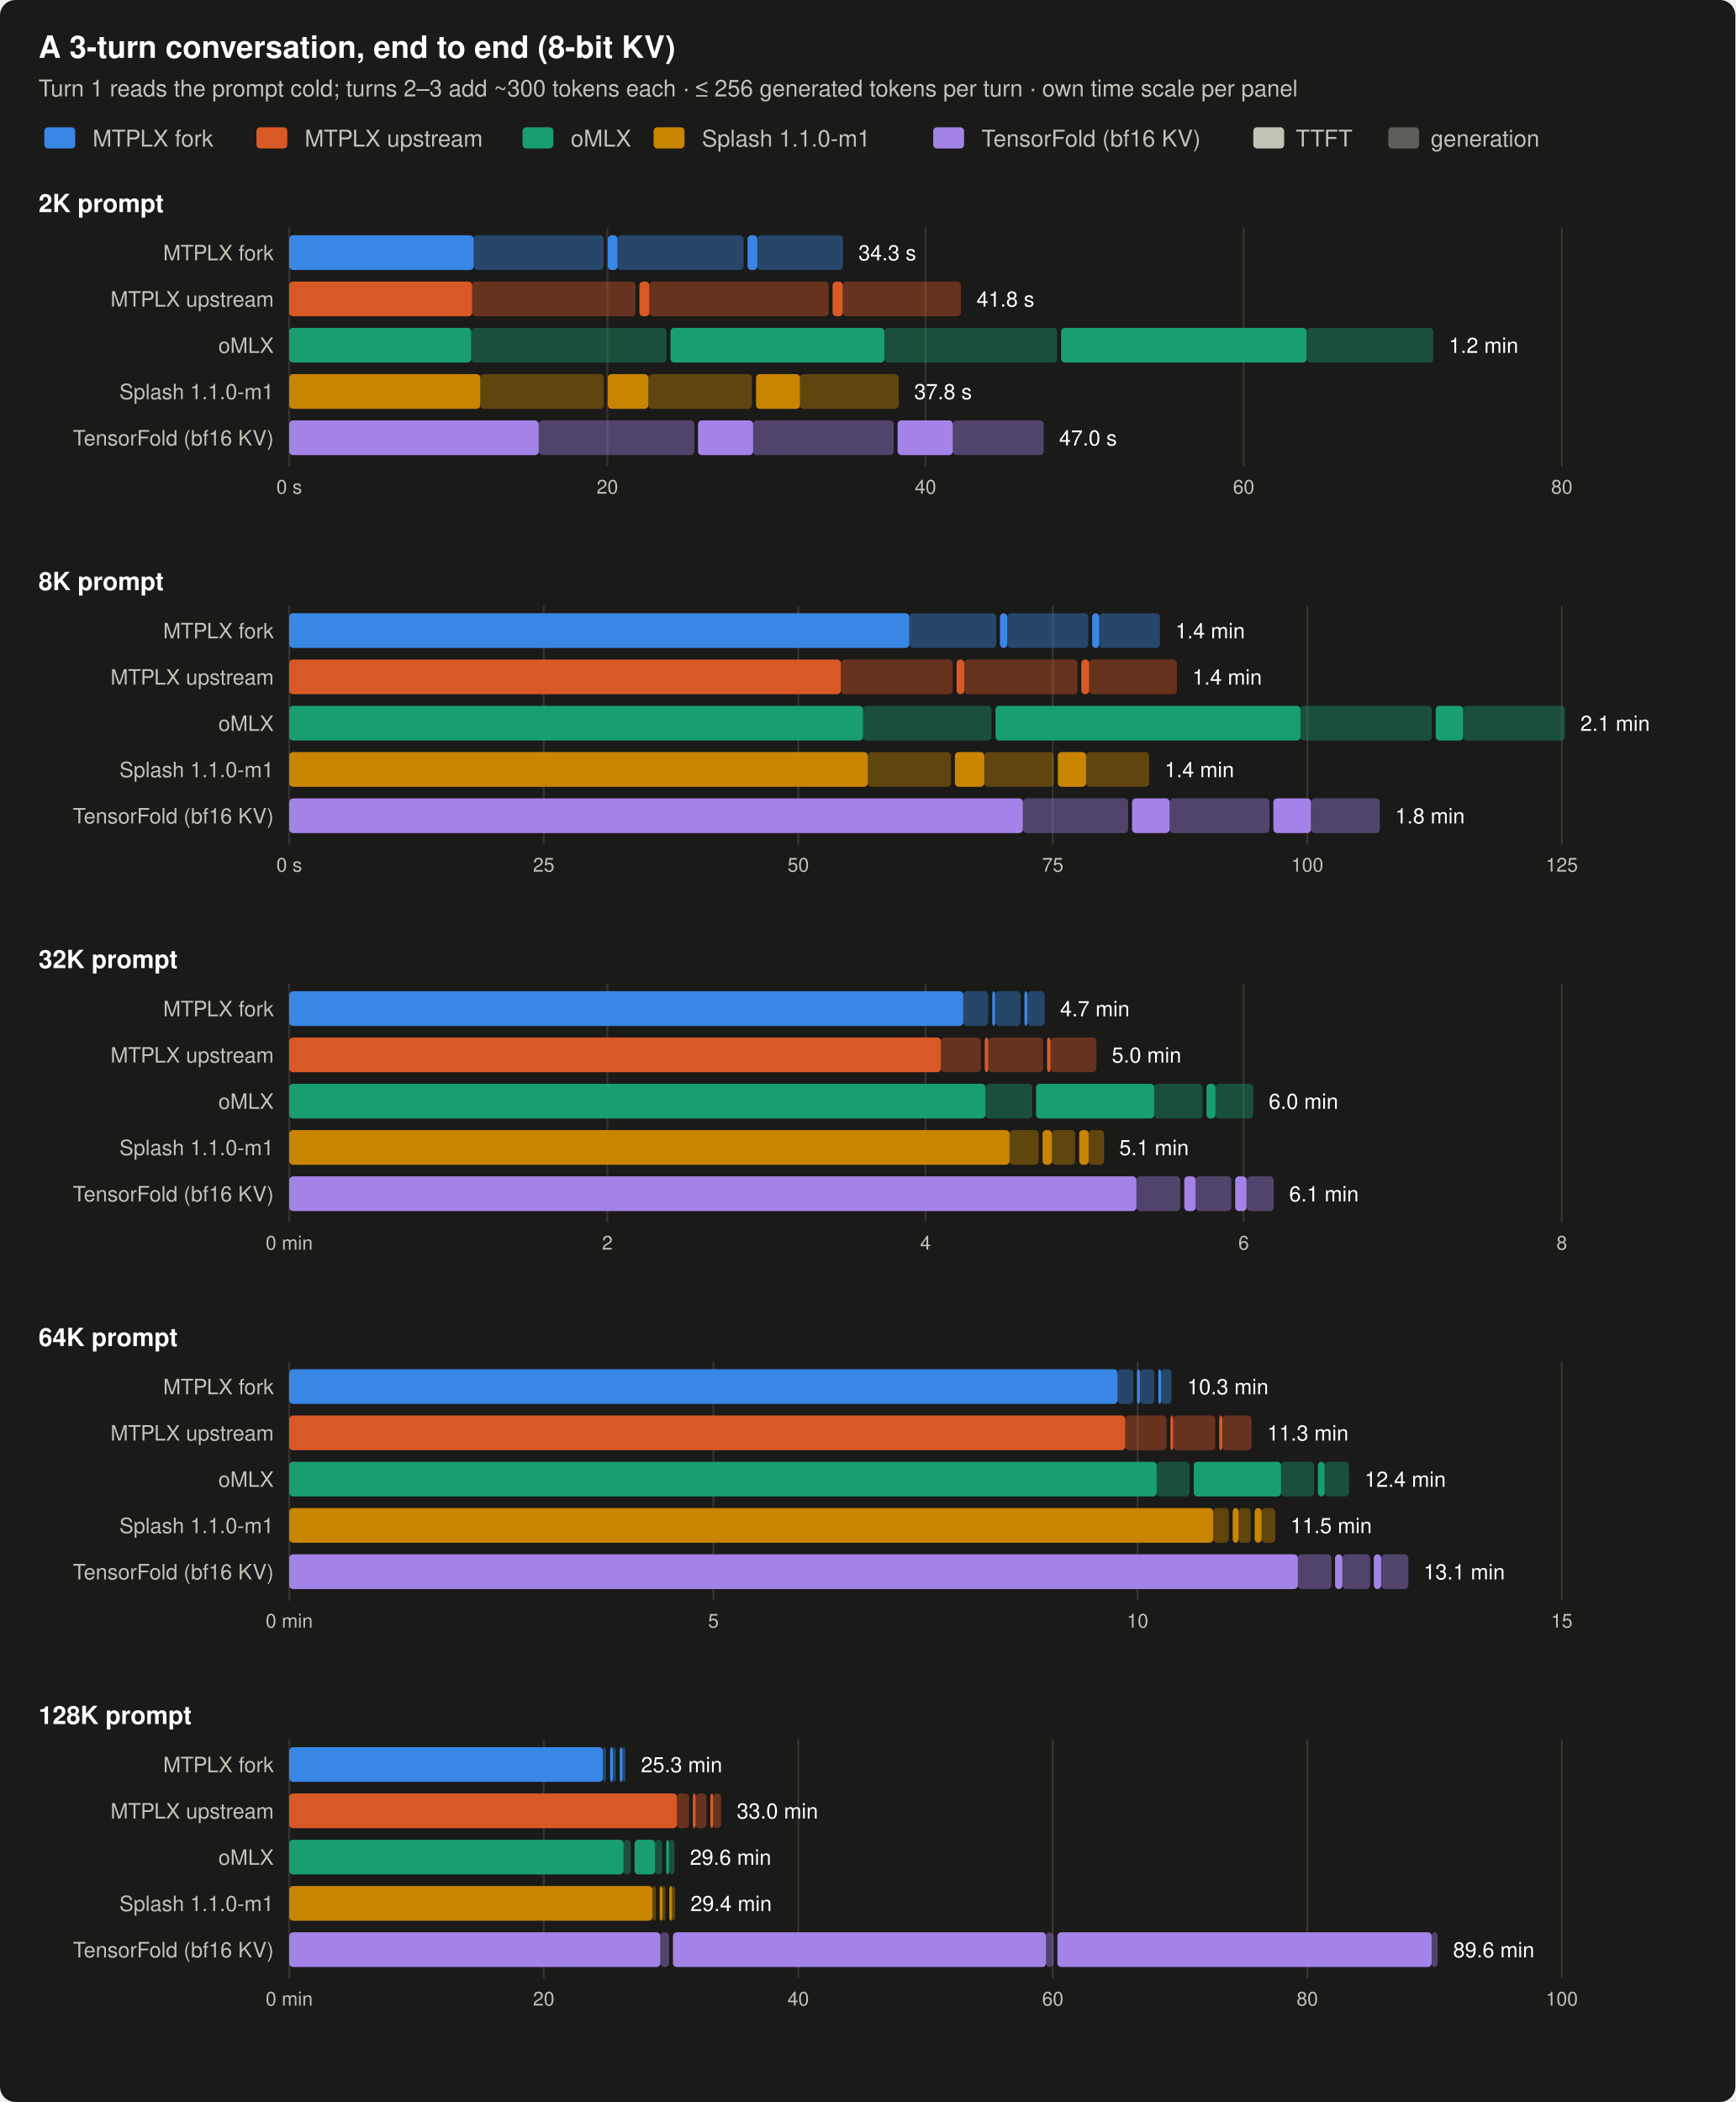
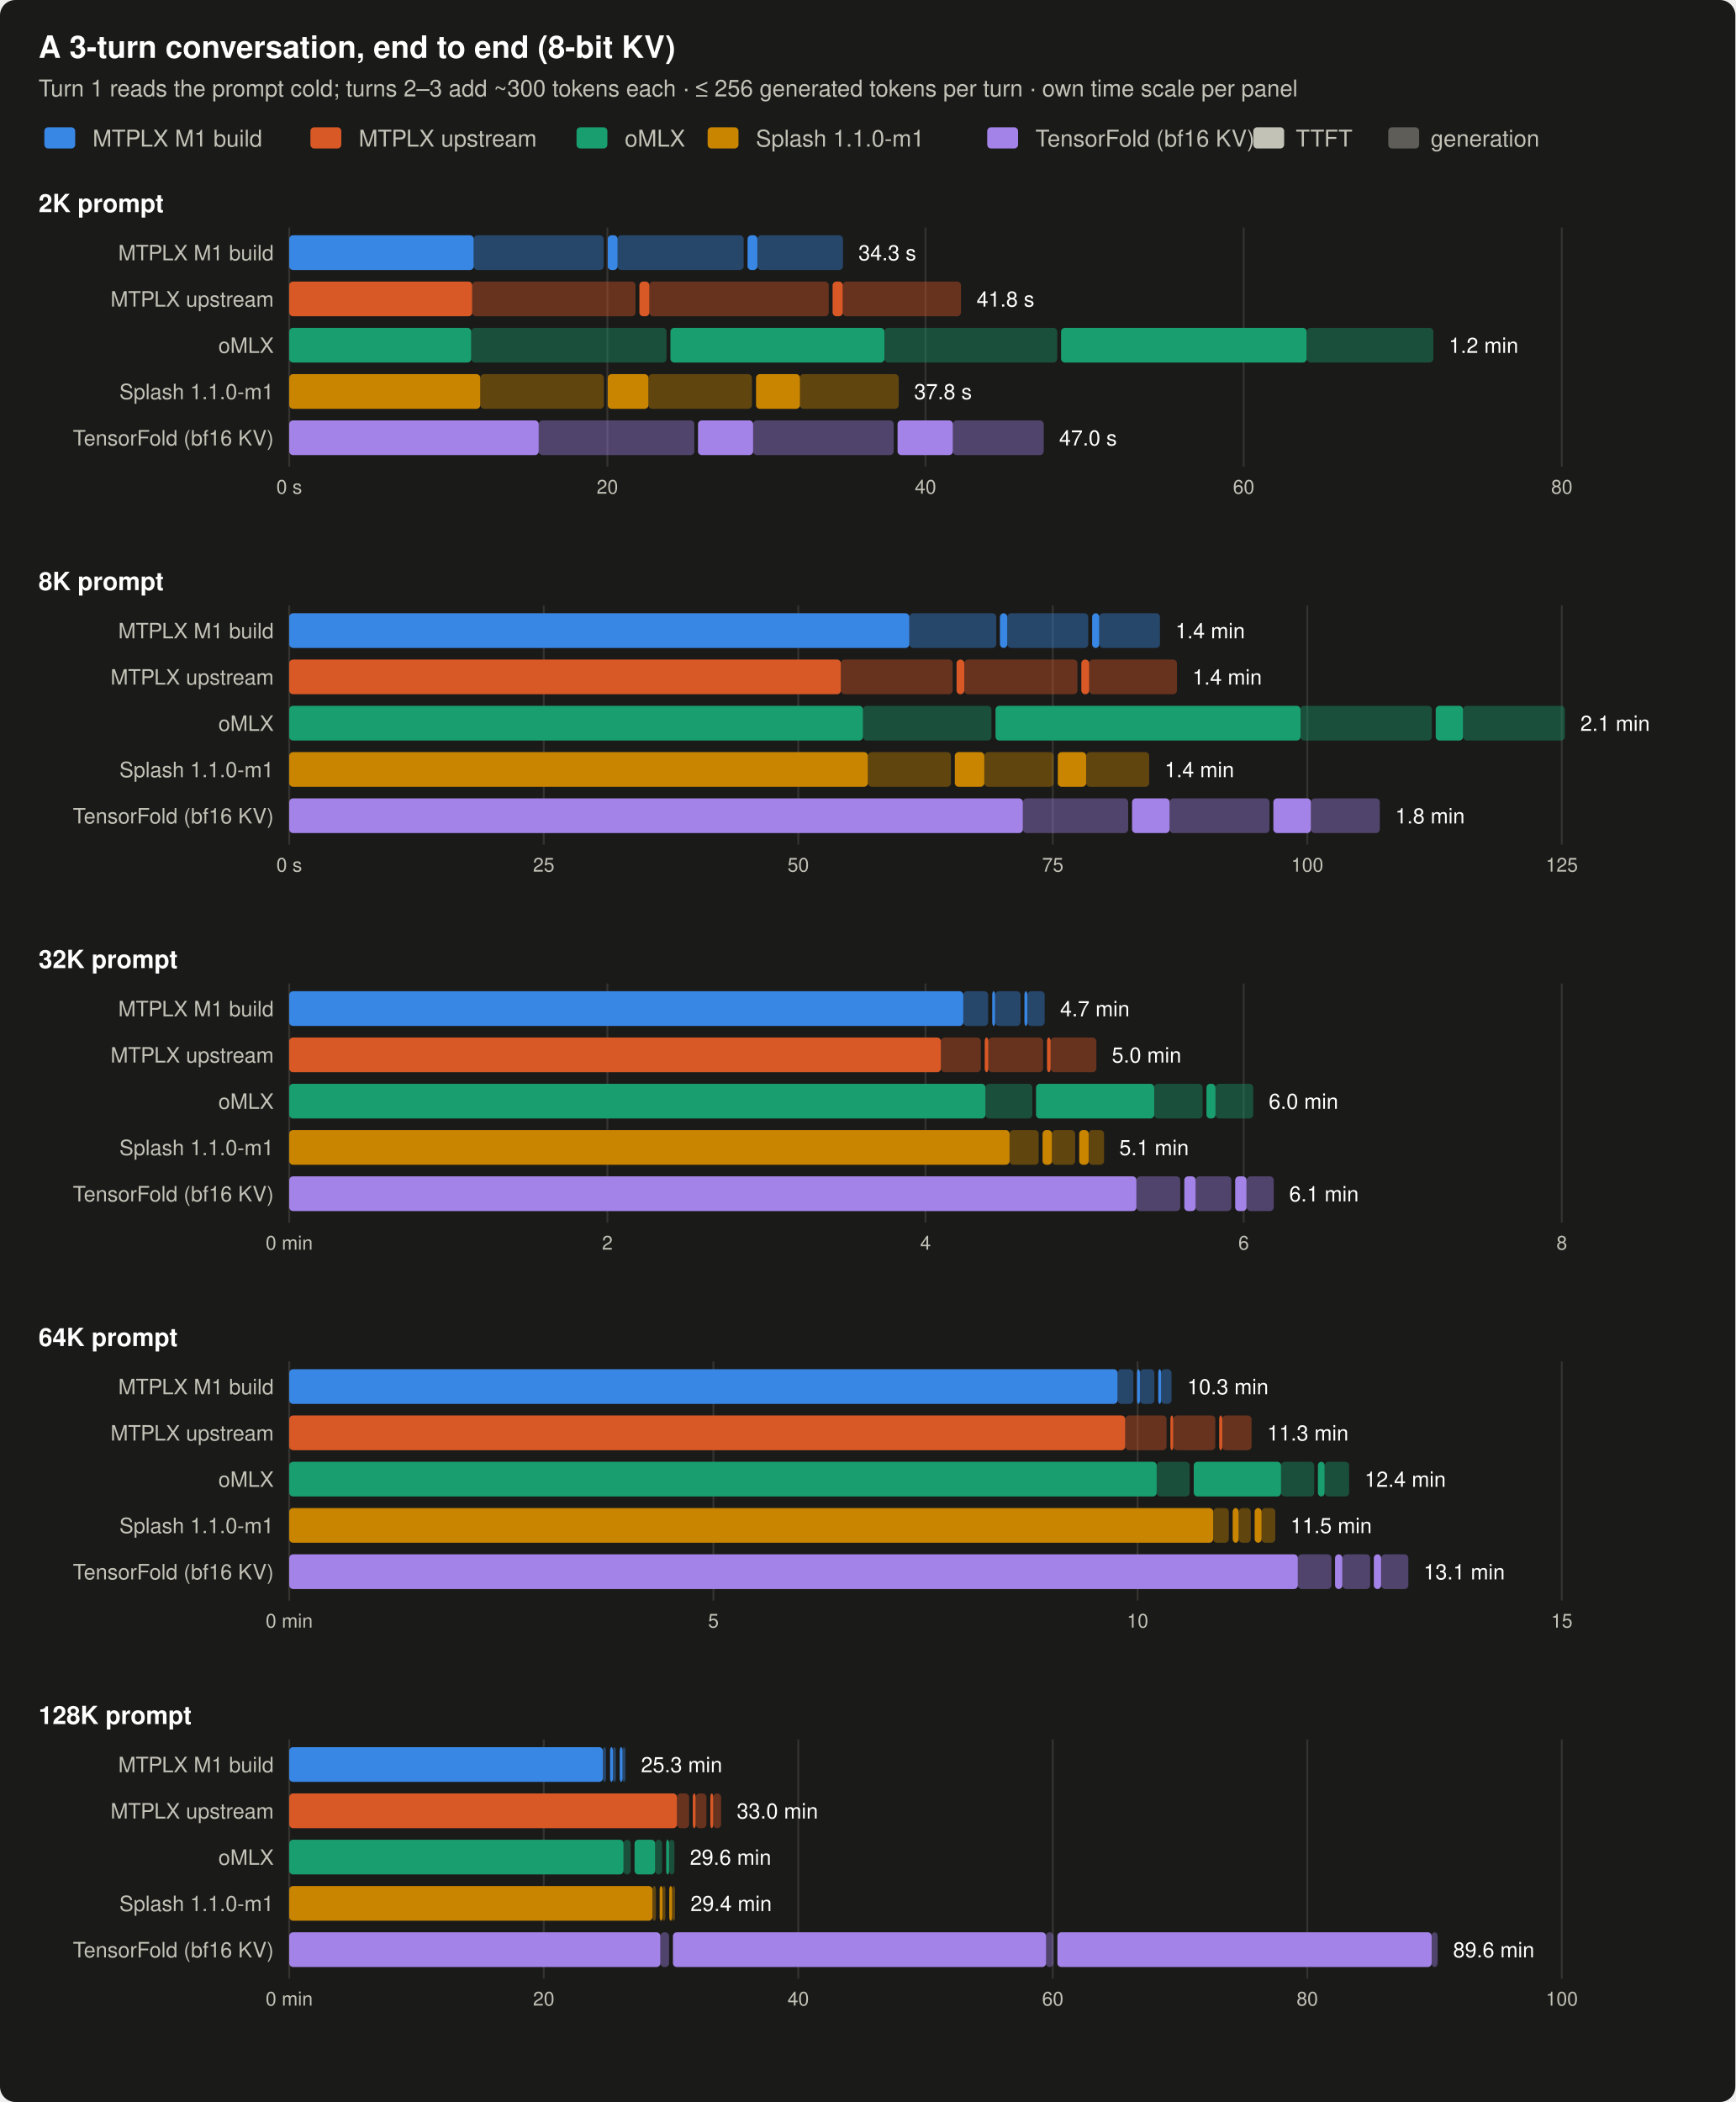
<svg xmlns="http://www.w3.org/2000/svg" viewBox="0 0 900 1090" width="900" height="1090" role="img" aria-label="A 3-turn conversation, end to end (8-bit KV)" font-family="-apple-system,BlinkMacSystemFont,Segoe UI,Helvetica,Arial,sans-serif">
  <rect width="900" height="1090" rx="8" fill="#1a1a19" />
  <text x="20" y="30" fill="#ffffff" font-size="16" font-weight="600">A 3-turn conversation, end to end (8-bit KV)</text>
  <text x="20" y="50" fill="#c3c2b7" font-size="12">Turn 1 reads the prompt cold; turns 2–3 add ~300 tokens each · ≤ 256 generated tokens per turn · own time scale per panel</text>
  <rect x="23" y="66" width="16" height="11" rx="2" fill="#3987e5" />
-   <text x="48" y="76" fill="#c3c2b7" font-size="12">MTPLX fork</text>
-   <rect x="133" y="66" width="16" height="11" rx="2" fill="#d95926" />
-   <text x="158" y="76" fill="#c3c2b7" font-size="12">MTPLX upstream</text>
-   <rect x="271" y="66" width="16" height="11" rx="2" fill="#199e70" />
-   <text x="296" y="76" fill="#c3c2b7" font-size="12">oMLX</text>
-   <rect x="339" y="66" width="16" height="11" rx="2" fill="#c98500" />
-   <text x="364" y="76" fill="#c3c2b7" font-size="12">Splash 1.1.0-m1</text>
-   <rect x="484" y="66" width="16" height="11" rx="2" fill="#a483e8" />
-   <text x="509" y="76" fill="#c3c2b7" font-size="12">TensorFold (bf16 KV)</text>
+   <text x="48" y="76" fill="#c3c2b7" font-size="12">MTPLX M1 build</text>
+   <rect x="161" y="66" width="16" height="11" rx="2" fill="#d95926" />
+   <text x="186" y="76" fill="#c3c2b7" font-size="12">MTPLX upstream</text>
+   <rect x="299" y="66" width="16" height="11" rx="2" fill="#199e70" />
+   <text x="324" y="76" fill="#c3c2b7" font-size="12">oMLX</text>
+   <rect x="367" y="66" width="16" height="11" rx="2" fill="#c98500" />
+   <text x="392" y="76" fill="#c3c2b7" font-size="12">Splash 1.1.0-m1</text>
+   <rect x="512" y="66" width="16" height="11" rx="2" fill="#a483e8" />
+   <text x="537" y="76" fill="#c3c2b7" font-size="12">TensorFold (bf16 KV)</text>
  <rect x="650" y="66" width="16" height="11" rx="2" fill="#c3c2b7" />
  <text x="672" y="76" fill="#c3c2b7" font-size="12">TTFT</text>
  <rect x="720" y="66" width="16" height="11" rx="2" fill="#c3c2b7" fill-opacity="0.4" />
  <text x="742" y="76" fill="#c3c2b7" font-size="12">generation</text>
  <text x="20" y="110" fill="#ffffff" font-size="13" font-weight="600">2K prompt</text>
  <line x1="150.0" x2="150.0" y1="118" y2="242" stroke="#34332f" />
  <text x="150.0" y="256" fill="#c3c2b7" font-size="10" text-anchor="middle">0 s</text>
  <line x1="315.0" x2="315.0" y1="118" y2="242" stroke="#34332f" />
  <text x="315.0" y="256" fill="#c3c2b7" font-size="10" text-anchor="middle">20 </text>
  <line x1="480.0" x2="480.0" y1="118" y2="242" stroke="#34332f" />
  <text x="480.0" y="256" fill="#c3c2b7" font-size="10" text-anchor="middle">40 </text>
  <line x1="645.0" x2="645.0" y1="118" y2="242" stroke="#34332f" />
  <text x="645.0" y="256" fill="#c3c2b7" font-size="10" text-anchor="middle">60 </text>
  <line x1="810.0" x2="810.0" y1="118" y2="242" stroke="#34332f" />
  <text x="810.0" y="256" fill="#c3c2b7" font-size="10" text-anchor="middle">80 </text>
-   <text x="142" y="135" fill="#c3c2b7" font-size="11" text-anchor="end">MTPLX fork</text>
+   <text x="142" y="135" fill="#c3c2b7" font-size="11" text-anchor="end">MTPLX M1 build</text>
  <rect x="150.0" y="122" width="95.7" height="18" rx="2" fill="#3987e5" />
  <rect x="245.7" y="122" width="67.4" height="18" rx="2" fill="#3987e5" fill-opacity="0.4" />
  <rect x="315.2" y="122" width="5.1" height="18" rx="2" fill="#3987e5" />
  <rect x="320.2" y="122" width="65.5" height="18" rx="2" fill="#3987e5" fill-opacity="0.4" />
  <rect x="387.7" y="122" width="5.1" height="18" rx="2" fill="#3987e5" />
  <rect x="392.8" y="122" width="44.4" height="18" rx="2" fill="#3987e5" fill-opacity="0.4" />
  <text x="445.2" y="135" fill="#ffffff" font-size="11">34.3 s</text>
  <text x="142" y="159" fill="#c3c2b7" font-size="11" text-anchor="end">MTPLX upstream</text>
  <rect x="150.0" y="146" width="94.9" height="18" rx="2" fill="#d95926" />
  <rect x="244.9" y="146" width="84.7" height="18" rx="2" fill="#d95926" fill-opacity="0.4" />
  <rect x="331.6" y="146" width="5.2" height="18" rx="2" fill="#d95926" />
  <rect x="336.8" y="146" width="93.0" height="18" rx="2" fill="#d95926" fill-opacity="0.4" />
  <rect x="431.8" y="146" width="5.3" height="18" rx="2" fill="#d95926" />
  <rect x="437.1" y="146" width="61.3" height="18" rx="2" fill="#d95926" fill-opacity="0.4" />
  <text x="506.5" y="159" fill="#ffffff" font-size="11">41.8 s</text>
  <text x="142" y="183" fill="#c3c2b7" font-size="11" text-anchor="end">oMLX</text>
  <rect x="150.0" y="170" width="94.4" height="18" rx="2" fill="#199e70" />
  <rect x="244.4" y="170" width="101.3" height="18" rx="2" fill="#199e70" fill-opacity="0.4" />
  <rect x="347.7" y="170" width="111.0" height="18" rx="2" fill="#199e70" />
  <rect x="458.7" y="170" width="89.6" height="18" rx="2" fill="#199e70" fill-opacity="0.4" />
  <rect x="550.3" y="170" width="127.4" height="18" rx="2" fill="#199e70" />
  <rect x="677.8" y="170" width="65.6" height="18" rx="2" fill="#199e70" fill-opacity="0.4" />
  <text x="751.4" y="183" fill="#ffffff" font-size="11">1.2 min</text>
  <text x="142" y="207" fill="#c3c2b7" font-size="11" text-anchor="end">Splash 1.1.0-m1</text>
  <rect x="150.0" y="194" width="99.1" height="18" rx="2" fill="#c98500" />
  <rect x="249.1" y="194" width="64.1" height="18" rx="2" fill="#c98500" fill-opacity="0.4" />
  <rect x="315.2" y="194" width="21.1" height="18" rx="2" fill="#c98500" />
  <rect x="336.3" y="194" width="53.7" height="18" rx="2" fill="#c98500" fill-opacity="0.4" />
  <rect x="392.1" y="194" width="22.8" height="18" rx="2" fill="#c98500" />
  <rect x="414.8" y="194" width="51.3" height="18" rx="2" fill="#c98500" fill-opacity="0.4" />
  <text x="474.1" y="207" fill="#ffffff" font-size="11">37.8 s</text>
  <text x="142" y="231" fill="#c3c2b7" font-size="11" text-anchor="end">TensorFold (bf16 KV)</text>
  <rect x="150.0" y="218" width="129.4" height="18" rx="2" fill="#a483e8" />
  <rect x="279.4" y="218" width="80.7" height="18" rx="2" fill="#a483e8" fill-opacity="0.4" />
  <rect x="362.0" y="218" width="28.6" height="18" rx="2" fill="#a483e8" />
  <rect x="390.6" y="218" width="72.9" height="18" rx="2" fill="#a483e8" fill-opacity="0.4" />
  <rect x="465.5" y="218" width="28.7" height="18" rx="2" fill="#a483e8" />
  <rect x="494.2" y="218" width="47.1" height="18" rx="2" fill="#a483e8" fill-opacity="0.4" />
  <text x="549.3" y="231" fill="#ffffff" font-size="11">47.0 s</text>
  <text x="20" y="306" fill="#ffffff" font-size="13" font-weight="600">8K prompt</text>
  <line x1="150.0" x2="150.0" y1="314" y2="438" stroke="#34332f" />
  <text x="150.0" y="452" fill="#c3c2b7" font-size="10" text-anchor="middle">0 s</text>
  <line x1="282.0" x2="282.0" y1="314" y2="438" stroke="#34332f" />
  <text x="282.0" y="452" fill="#c3c2b7" font-size="10" text-anchor="middle">25 </text>
  <line x1="414.0" x2="414.0" y1="314" y2="438" stroke="#34332f" />
  <text x="414.0" y="452" fill="#c3c2b7" font-size="10" text-anchor="middle">50 </text>
  <line x1="546.0" x2="546.0" y1="314" y2="438" stroke="#34332f" />
  <text x="546.0" y="452" fill="#c3c2b7" font-size="10" text-anchor="middle">75 </text>
  <line x1="678.0" x2="678.0" y1="314" y2="438" stroke="#34332f" />
  <text x="678.0" y="452" fill="#c3c2b7" font-size="10" text-anchor="middle">100 </text>
  <line x1="810.0" x2="810.0" y1="314" y2="438" stroke="#34332f" />
  <text x="810.0" y="452" fill="#c3c2b7" font-size="10" text-anchor="middle">125 </text>
-   <text x="142" y="331" fill="#c3c2b7" font-size="11" text-anchor="end">MTPLX fork</text>
+   <text x="142" y="331" fill="#c3c2b7" font-size="11" text-anchor="end">MTPLX M1 build</text>
  <rect x="150.0" y="318" width="321.6" height="18" rx="2" fill="#3987e5" />
  <rect x="471.6" y="318" width="45.1" height="18" rx="2" fill="#3987e5" fill-opacity="0.4" />
  <rect x="518.6" y="318" width="3.8" height="18" rx="2" fill="#3987e5" />
  <rect x="522.4" y="318" width="42.0" height="18" rx="2" fill="#3987e5" fill-opacity="0.4" />
  <rect x="566.4" y="318" width="3.7" height="18" rx="2" fill="#3987e5" />
  <rect x="570.1" y="318" width="31.5" height="18" rx="2" fill="#3987e5" fill-opacity="0.4" />
  <text x="609.6" y="331" fill="#ffffff" font-size="11">1.4 min</text>
  <text x="142" y="355" fill="#c3c2b7" font-size="11" text-anchor="end">MTPLX upstream</text>
  <rect x="150.0" y="342" width="286.1" height="18" rx="2" fill="#d95926" />
  <rect x="436.1" y="342" width="58.0" height="18" rx="2" fill="#d95926" fill-opacity="0.4" />
  <rect x="496.1" y="342" width="4.0" height="18" rx="2" fill="#d95926" />
  <rect x="500.1" y="342" width="58.7" height="18" rx="2" fill="#d95926" fill-opacity="0.4" />
  <rect x="560.8" y="342" width="4.1" height="18" rx="2" fill="#d95926" />
  <rect x="564.9" y="342" width="45.5" height="18" rx="2" fill="#d95926" fill-opacity="0.4" />
  <text x="618.4" y="355" fill="#ffffff" font-size="11">1.4 min</text>
  <text x="142" y="379" fill="#c3c2b7" font-size="11" text-anchor="end">oMLX</text>
  <rect x="150.0" y="366" width="297.6" height="18" rx="2" fill="#199e70" />
  <rect x="447.6" y="366" width="66.6" height="18" rx="2" fill="#199e70" fill-opacity="0.4" />
  <rect x="516.3" y="366" width="158.2" height="18" rx="2" fill="#199e70" />
  <rect x="674.4" y="366" width="68.2" height="18" rx="2" fill="#199e70" fill-opacity="0.4" />
  <rect x="744.6" y="366" width="14.2" height="18" rx="2" fill="#199e70" />
  <rect x="758.8" y="366" width="52.8" height="18" rx="2" fill="#199e70" fill-opacity="0.4" />
  <text x="819.6" y="379" fill="#ffffff" font-size="11">2.1 min</text>
  <text x="142" y="403" fill="#c3c2b7" font-size="11" text-anchor="end">Splash 1.1.0-m1</text>
  <rect x="150.0" y="390" width="300.1" height="18" rx="2" fill="#c98500" />
  <rect x="450.1" y="390" width="43.1" height="18" rx="2" fill="#c98500" fill-opacity="0.4" />
  <rect x="495.2" y="390" width="15.3" height="18" rx="2" fill="#c98500" />
  <rect x="510.5" y="390" width="36.0" height="18" rx="2" fill="#c98500" fill-opacity="0.4" />
  <rect x="548.6" y="390" width="14.7" height="18" rx="2" fill="#c98500" />
  <rect x="563.3" y="390" width="32.7" height="18" rx="2" fill="#c98500" fill-opacity="0.4" />
  <text x="604.0" y="403" fill="#ffffff" font-size="11">1.4 min</text>
  <text x="142" y="427" fill="#c3c2b7" font-size="11" text-anchor="end">TensorFold (bf16 KV)</text>
  <rect x="150.0" y="414" width="380.5" height="18" rx="2" fill="#a483e8" />
  <rect x="530.5" y="414" width="54.6" height="18" rx="2" fill="#a483e8" fill-opacity="0.4" />
  <rect x="587.1" y="414" width="19.5" height="18" rx="2" fill="#a483e8" />
  <rect x="606.6" y="414" width="51.8" height="18" rx="2" fill="#a483e8" fill-opacity="0.4" />
  <rect x="660.4" y="414" width="19.5" height="18" rx="2" fill="#a483e8" />
  <rect x="679.9" y="414" width="35.7" height="18" rx="2" fill="#a483e8" fill-opacity="0.4" />
  <text x="723.6" y="427" fill="#ffffff" font-size="11">1.8 min</text>
  <text x="20" y="502" fill="#ffffff" font-size="13" font-weight="600">32K prompt</text>
  <line x1="150.0" x2="150.0" y1="510" y2="634" stroke="#34332f" />
  <text x="150.0" y="648" fill="#c3c2b7" font-size="10" text-anchor="middle">0 min</text>
  <line x1="315.0" x2="315.0" y1="510" y2="634" stroke="#34332f" />
  <text x="315.0" y="648" fill="#c3c2b7" font-size="10" text-anchor="middle">2 </text>
  <line x1="480.0" x2="480.0" y1="510" y2="634" stroke="#34332f" />
  <text x="480.0" y="648" fill="#c3c2b7" font-size="10" text-anchor="middle">4 </text>
  <line x1="645.0" x2="645.0" y1="510" y2="634" stroke="#34332f" />
  <text x="645.0" y="648" fill="#c3c2b7" font-size="10" text-anchor="middle">6 </text>
  <line x1="810.0" x2="810.0" y1="510" y2="634" stroke="#34332f" />
  <text x="810.0" y="648" fill="#c3c2b7" font-size="10" text-anchor="middle">8 </text>
-   <text x="142" y="527" fill="#c3c2b7" font-size="11" text-anchor="end">MTPLX fork</text>
+   <text x="142" y="527" fill="#c3c2b7" font-size="11" text-anchor="end">MTPLX M1 build</text>
  <rect x="150.0" y="514" width="349.6" height="18" rx="2" fill="#3987e5" />
  <rect x="499.6" y="514" width="12.9" height="18" rx="2" fill="#3987e5" fill-opacity="0.4" />
  <rect x="514.6" y="514" width="1.5" height="18" rx="2" fill="#3987e5" />
  <rect x="516.1" y="514" width="13.2" height="18" rx="2" fill="#3987e5" fill-opacity="0.4" />
  <rect x="531.3" y="514" width="1.5" height="18" rx="2" fill="#3987e5" />
  <rect x="532.8" y="514" width="9.0" height="18" rx="2" fill="#3987e5" fill-opacity="0.4" />
  <text x="549.8" y="527" fill="#ffffff" font-size="11">4.7 min</text>
  <text x="142" y="551" fill="#c3c2b7" font-size="11" text-anchor="end">MTPLX upstream</text>
  <rect x="150.0" y="538" width="338.0" height="18" rx="2" fill="#d95926" />
  <rect x="488.0" y="538" width="20.7" height="18" rx="2" fill="#d95926" fill-opacity="0.4" />
  <rect x="510.7" y="538" width="1.9" height="18" rx="2" fill="#d95926" />
  <rect x="512.6" y="538" width="28.4" height="18" rx="2" fill="#d95926" fill-opacity="0.4" />
  <rect x="543.0" y="538" width="1.9" height="18" rx="2" fill="#d95926" />
  <rect x="544.9" y="538" width="23.7" height="18" rx="2" fill="#d95926" fill-opacity="0.4" />
  <text x="576.6" y="551" fill="#ffffff" font-size="11">5.0 min</text>
  <text x="142" y="575" fill="#c3c2b7" font-size="11" text-anchor="end">oMLX</text>
  <rect x="150.0" y="562" width="361.1" height="18" rx="2" fill="#199e70" />
  <rect x="511.1" y="562" width="24.3" height="18" rx="2" fill="#199e70" fill-opacity="0.4" />
  <rect x="537.3" y="562" width="61.3" height="18" rx="2" fill="#199e70" />
  <rect x="598.6" y="562" width="25.1" height="18" rx="2" fill="#199e70" fill-opacity="0.4" />
  <rect x="625.7" y="562" width="4.7" height="18" rx="2" fill="#199e70" />
  <rect x="630.4" y="562" width="19.6" height="18" rx="2" fill="#199e70" fill-opacity="0.4" />
  <text x="658.0" y="575" fill="#ffffff" font-size="11">6.0 min</text>
  <text x="142" y="599" fill="#c3c2b7" font-size="11" text-anchor="end">Splash 1.1.0-m1</text>
  <rect x="150.0" y="586" width="373.6" height="18" rx="2" fill="#c98500" />
  <rect x="523.6" y="586" width="15.1" height="18" rx="2" fill="#c98500" fill-opacity="0.4" />
  <rect x="540.7" y="586" width="4.9" height="18" rx="2" fill="#c98500" />
  <rect x="545.6" y="586" width="12.0" height="18" rx="2" fill="#c98500" fill-opacity="0.4" />
  <rect x="559.7" y="586" width="4.9" height="18" rx="2" fill="#c98500" />
  <rect x="564.6" y="586" width="8.0" height="18" rx="2" fill="#c98500" fill-opacity="0.4" />
  <text x="580.5" y="599" fill="#ffffff" font-size="11">5.1 min</text>
  <text x="142" y="623" fill="#c3c2b7" font-size="11" text-anchor="end">TensorFold (bf16 KV)</text>
  <rect x="150.0" y="610" width="439.4" height="18" rx="2" fill="#a483e8" />
  <rect x="589.4" y="610" width="22.7" height="18" rx="2" fill="#a483e8" fill-opacity="0.4" />
  <rect x="614.2" y="610" width="5.9" height="18" rx="2" fill="#a483e8" />
  <rect x="620.1" y="610" width="18.5" height="18" rx="2" fill="#a483e8" fill-opacity="0.4" />
  <rect x="640.6" y="610" width="5.9" height="18" rx="2" fill="#a483e8" />
  <rect x="646.6" y="610" width="14.0" height="18" rx="2" fill="#a483e8" fill-opacity="0.4" />
  <text x="668.6" y="623" fill="#ffffff" font-size="11">6.1 min</text>
  <text x="20" y="698" fill="#ffffff" font-size="13" font-weight="600">64K prompt</text>
  <line x1="150.0" x2="150.0" y1="706" y2="830" stroke="#34332f" />
  <text x="150.0" y="844" fill="#c3c2b7" font-size="10" text-anchor="middle">0 min</text>
  <line x1="370.0" x2="370.0" y1="706" y2="830" stroke="#34332f" />
  <text x="370.0" y="844" fill="#c3c2b7" font-size="10" text-anchor="middle">5 </text>
  <line x1="590.0" x2="590.0" y1="706" y2="830" stroke="#34332f" />
  <text x="590.0" y="844" fill="#c3c2b7" font-size="10" text-anchor="middle">10 </text>
  <line x1="810.0" x2="810.0" y1="706" y2="830" stroke="#34332f" />
  <text x="810.0" y="844" fill="#c3c2b7" font-size="10" text-anchor="middle">15 </text>
-   <text x="142" y="723" fill="#c3c2b7" font-size="11" text-anchor="end">MTPLX fork</text>
+   <text x="142" y="723" fill="#c3c2b7" font-size="11" text-anchor="end">MTPLX M1 build</text>
  <rect x="150.0" y="710" width="429.6" height="18" rx="2" fill="#3987e5" />
  <rect x="579.6" y="710" width="8.2" height="18" rx="2" fill="#3987e5" fill-opacity="0.4" />
  <rect x="589.7" y="710" width="1.5" height="18" rx="2" fill="#3987e5" />
  <rect x="591.2" y="710" width="7.5" height="18" rx="2" fill="#3987e5" fill-opacity="0.4" />
  <rect x="600.7" y="710" width="1.5" height="18" rx="2" fill="#3987e5" />
  <rect x="602.2" y="710" width="5.4" height="18" rx="2" fill="#3987e5" fill-opacity="0.4" />
  <text x="615.7" y="723" fill="#ffffff" font-size="11">10.3 min</text>
  <text x="142" y="747" fill="#c3c2b7" font-size="11" text-anchor="end">MTPLX upstream</text>
  <rect x="150.0" y="734" width="433.6" height="18" rx="2" fill="#d95926" />
  <rect x="583.6" y="734" width="21.4" height="18" rx="2" fill="#d95926" fill-opacity="0.4" />
  <rect x="607.0" y="734" width="1.5" height="18" rx="2" fill="#d95926" />
  <rect x="608.5" y="734" width="21.8" height="18" rx="2" fill="#d95926" fill-opacity="0.4" />
  <rect x="632.3" y="734" width="1.6" height="18" rx="2" fill="#d95926" />
  <rect x="633.8" y="734" width="15.3" height="18" rx="2" fill="#d95926" fill-opacity="0.4" />
  <text x="657.2" y="747" fill="#ffffff" font-size="11">11.3 min</text>
  <text x="142" y="771" fill="#c3c2b7" font-size="11" text-anchor="end">oMLX</text>
  <rect x="150.0" y="758" width="449.9" height="18" rx="2" fill="#199e70" />
  <rect x="599.9" y="758" width="17.1" height="18" rx="2" fill="#199e70" fill-opacity="0.4" />
  <rect x="619.1" y="758" width="45.3" height="18" rx="2" fill="#199e70" />
  <rect x="664.4" y="758" width="17.2" height="18" rx="2" fill="#199e70" fill-opacity="0.4" />
  <rect x="683.5" y="758" width="3.5" height="18" rx="2" fill="#199e70" />
  <rect x="687.0" y="758" width="12.7" height="18" rx="2" fill="#199e70" fill-opacity="0.4" />
  <text x="707.7" y="771" fill="#ffffff" font-size="11">12.4 min</text>
  <text x="142" y="795" fill="#c3c2b7" font-size="11" text-anchor="end">Splash 1.1.0-m1</text>
  <rect x="150.0" y="782" width="479.2" height="18" rx="2" fill="#c98500" />
  <rect x="629.2" y="782" width="8.1" height="18" rx="2" fill="#c98500" fill-opacity="0.4" />
  <rect x="639.3" y="782" width="3.1" height="18" rx="2" fill="#c98500" />
  <rect x="642.4" y="782" width="6.3" height="18" rx="2" fill="#c98500" fill-opacity="0.4" />
  <rect x="650.7" y="782" width="3.6" height="18" rx="2" fill="#c98500" />
  <rect x="654.3" y="782" width="7.1" height="18" rx="2" fill="#c98500" fill-opacity="0.4" />
  <text x="669.3" y="795" fill="#ffffff" font-size="11">11.5 min</text>
  <text x="142" y="819" fill="#c3c2b7" font-size="11" text-anchor="end">TensorFold (bf16 KV)</text>
  <rect x="150.0" y="806" width="523.1" height="18" rx="2" fill="#a483e8" />
  <rect x="673.1" y="806" width="17.4" height="18" rx="2" fill="#a483e8" fill-opacity="0.4" />
  <rect x="692.4" y="806" width="3.8" height="18" rx="2" fill="#a483e8" />
  <rect x="696.3" y="806" width="14.3" height="18" rx="2" fill="#a483e8" fill-opacity="0.4" />
  <rect x="712.5" y="806" width="3.8" height="18" rx="2" fill="#a483e8" />
  <rect x="716.4" y="806" width="14.0" height="18" rx="2" fill="#a483e8" fill-opacity="0.4" />
  <text x="738.3" y="819" fill="#ffffff" font-size="11">13.1 min</text>
  <text x="20" y="894" fill="#ffffff" font-size="13" font-weight="600">128K prompt</text>
  <line x1="150.0" x2="150.0" y1="902" y2="1026" stroke="#34332f" />
  <text x="150.0" y="1040" fill="#c3c2b7" font-size="10" text-anchor="middle">0 min</text>
  <line x1="282.0" x2="282.0" y1="902" y2="1026" stroke="#34332f" />
  <text x="282.0" y="1040" fill="#c3c2b7" font-size="10" text-anchor="middle">20 </text>
  <line x1="414.0" x2="414.0" y1="902" y2="1026" stroke="#34332f" />
  <text x="414.0" y="1040" fill="#c3c2b7" font-size="10" text-anchor="middle">40 </text>
  <line x1="546.0" x2="546.0" y1="902" y2="1026" stroke="#34332f" />
  <text x="546.0" y="1040" fill="#c3c2b7" font-size="10" text-anchor="middle">60 </text>
  <line x1="678.0" x2="678.0" y1="902" y2="1026" stroke="#34332f" />
  <text x="678.0" y="1040" fill="#c3c2b7" font-size="10" text-anchor="middle">80 </text>
  <line x1="810.0" x2="810.0" y1="902" y2="1026" stroke="#34332f" />
  <text x="810.0" y="1040" fill="#c3c2b7" font-size="10" text-anchor="middle">100 </text>
-   <text x="142" y="919" fill="#c3c2b7" font-size="11" text-anchor="end">MTPLX fork</text>
+   <text x="142" y="919" fill="#c3c2b7" font-size="11" text-anchor="end">MTPLX M1 build</text>
  <rect x="150.0" y="906" width="162.7" height="18" rx="2" fill="#3987e5" />
  <rect x="312.7" y="906" width="1.6" height="18" rx="2" fill="#3987e5" fill-opacity="0.4" />
  <rect x="316.4" y="906" width="1.5" height="18" rx="2" fill="#3987e5" />
  <rect x="317.9" y="906" width="1.5" height="18" rx="2" fill="#3987e5" fill-opacity="0.4" />
  <rect x="321.4" y="906" width="1.5" height="18" rx="2" fill="#3987e5" />
  <rect x="322.9" y="906" width="1.5" height="18" rx="2" fill="#3987e5" fill-opacity="0.4" />
  <text x="332.4" y="919" fill="#ffffff" font-size="11">25.3 min</text>
  <text x="142" y="943" fill="#c3c2b7" font-size="11" text-anchor="end">MTPLX upstream</text>
  <rect x="150.0" y="930" width="201.1" height="18" rx="2" fill="#d95926" />
  <rect x="351.1" y="930" width="6.3" height="18" rx="2" fill="#d95926" fill-opacity="0.4" />
  <rect x="359.3" y="930" width="1.5" height="18" rx="2" fill="#d95926" />
  <rect x="360.8" y="930" width="5.6" height="18" rx="2" fill="#d95926" fill-opacity="0.4" />
  <rect x="368.4" y="930" width="1.5" height="18" rx="2" fill="#d95926" />
  <rect x="369.9" y="930" width="4.1" height="18" rx="2" fill="#d95926" fill-opacity="0.4" />
  <text x="382.1" y="943" fill="#ffffff" font-size="11">33.0 min</text>
  <text x="142" y="967" fill="#c3c2b7" font-size="11" text-anchor="end">oMLX</text>
  <rect x="150.0" y="954" width="173.4" height="18" rx="2" fill="#199e70" />
  <rect x="323.4" y="954" width="3.7" height="18" rx="2" fill="#199e70" fill-opacity="0.4" />
  <rect x="329.1" y="954" width="10.7" height="18" rx="2" fill="#199e70" />
  <rect x="339.8" y="954" width="3.6" height="18" rx="2" fill="#199e70" fill-opacity="0.4" />
  <rect x="345.5" y="954" width="1.5" height="18" rx="2" fill="#199e70" />
  <rect x="347.0" y="954" width="2.8" height="18" rx="2" fill="#199e70" fill-opacity="0.4" />
  <text x="357.8" y="967" fill="#ffffff" font-size="11">29.6 min</text>
  <text x="142" y="991" fill="#c3c2b7" font-size="11" text-anchor="end">Splash 1.1.0-m1</text>
  <rect x="150.0" y="978" width="188.4" height="18" rx="2" fill="#c98500" />
  <rect x="338.4" y="978" width="1.8" height="18" rx="2" fill="#c98500" fill-opacity="0.4" />
  <rect x="342.1" y="978" width="1.5" height="18" rx="2" fill="#c98500" />
  <rect x="343.6" y="978" width="1.5" height="18" rx="2" fill="#c98500" fill-opacity="0.4" />
  <rect x="347.1" y="978" width="1.5" height="18" rx="2" fill="#c98500" />
  <rect x="348.6" y="978" width="1.5" height="18" rx="2" fill="#c98500" fill-opacity="0.4" />
  <text x="358.1" y="991" fill="#ffffff" font-size="11">29.4 min</text>
  <text x="142" y="1015" fill="#c3c2b7" font-size="11" text-anchor="end">TensorFold (bf16 KV)</text>
  <rect x="150.0" y="1002" width="192.5" height="18" rx="2" fill="#a483e8" />
  <rect x="342.5" y="1002" width="4.5" height="18" rx="2" fill="#a483e8" fill-opacity="0.4" />
  <rect x="349.0" y="1002" width="193.5" height="18" rx="2" fill="#a483e8" />
  <rect x="542.4" y="1002" width="4.0" height="18" rx="2" fill="#a483e8" fill-opacity="0.4" />
  <rect x="548.4" y="1002" width="194.1" height="18" rx="2" fill="#a483e8" />
  <rect x="742.5" y="1002" width="3.1" height="18" rx="2" fill="#a483e8" fill-opacity="0.4" />
  <text x="753.6" y="1015" fill="#ffffff" font-size="11">89.6 min</text>
</svg>
